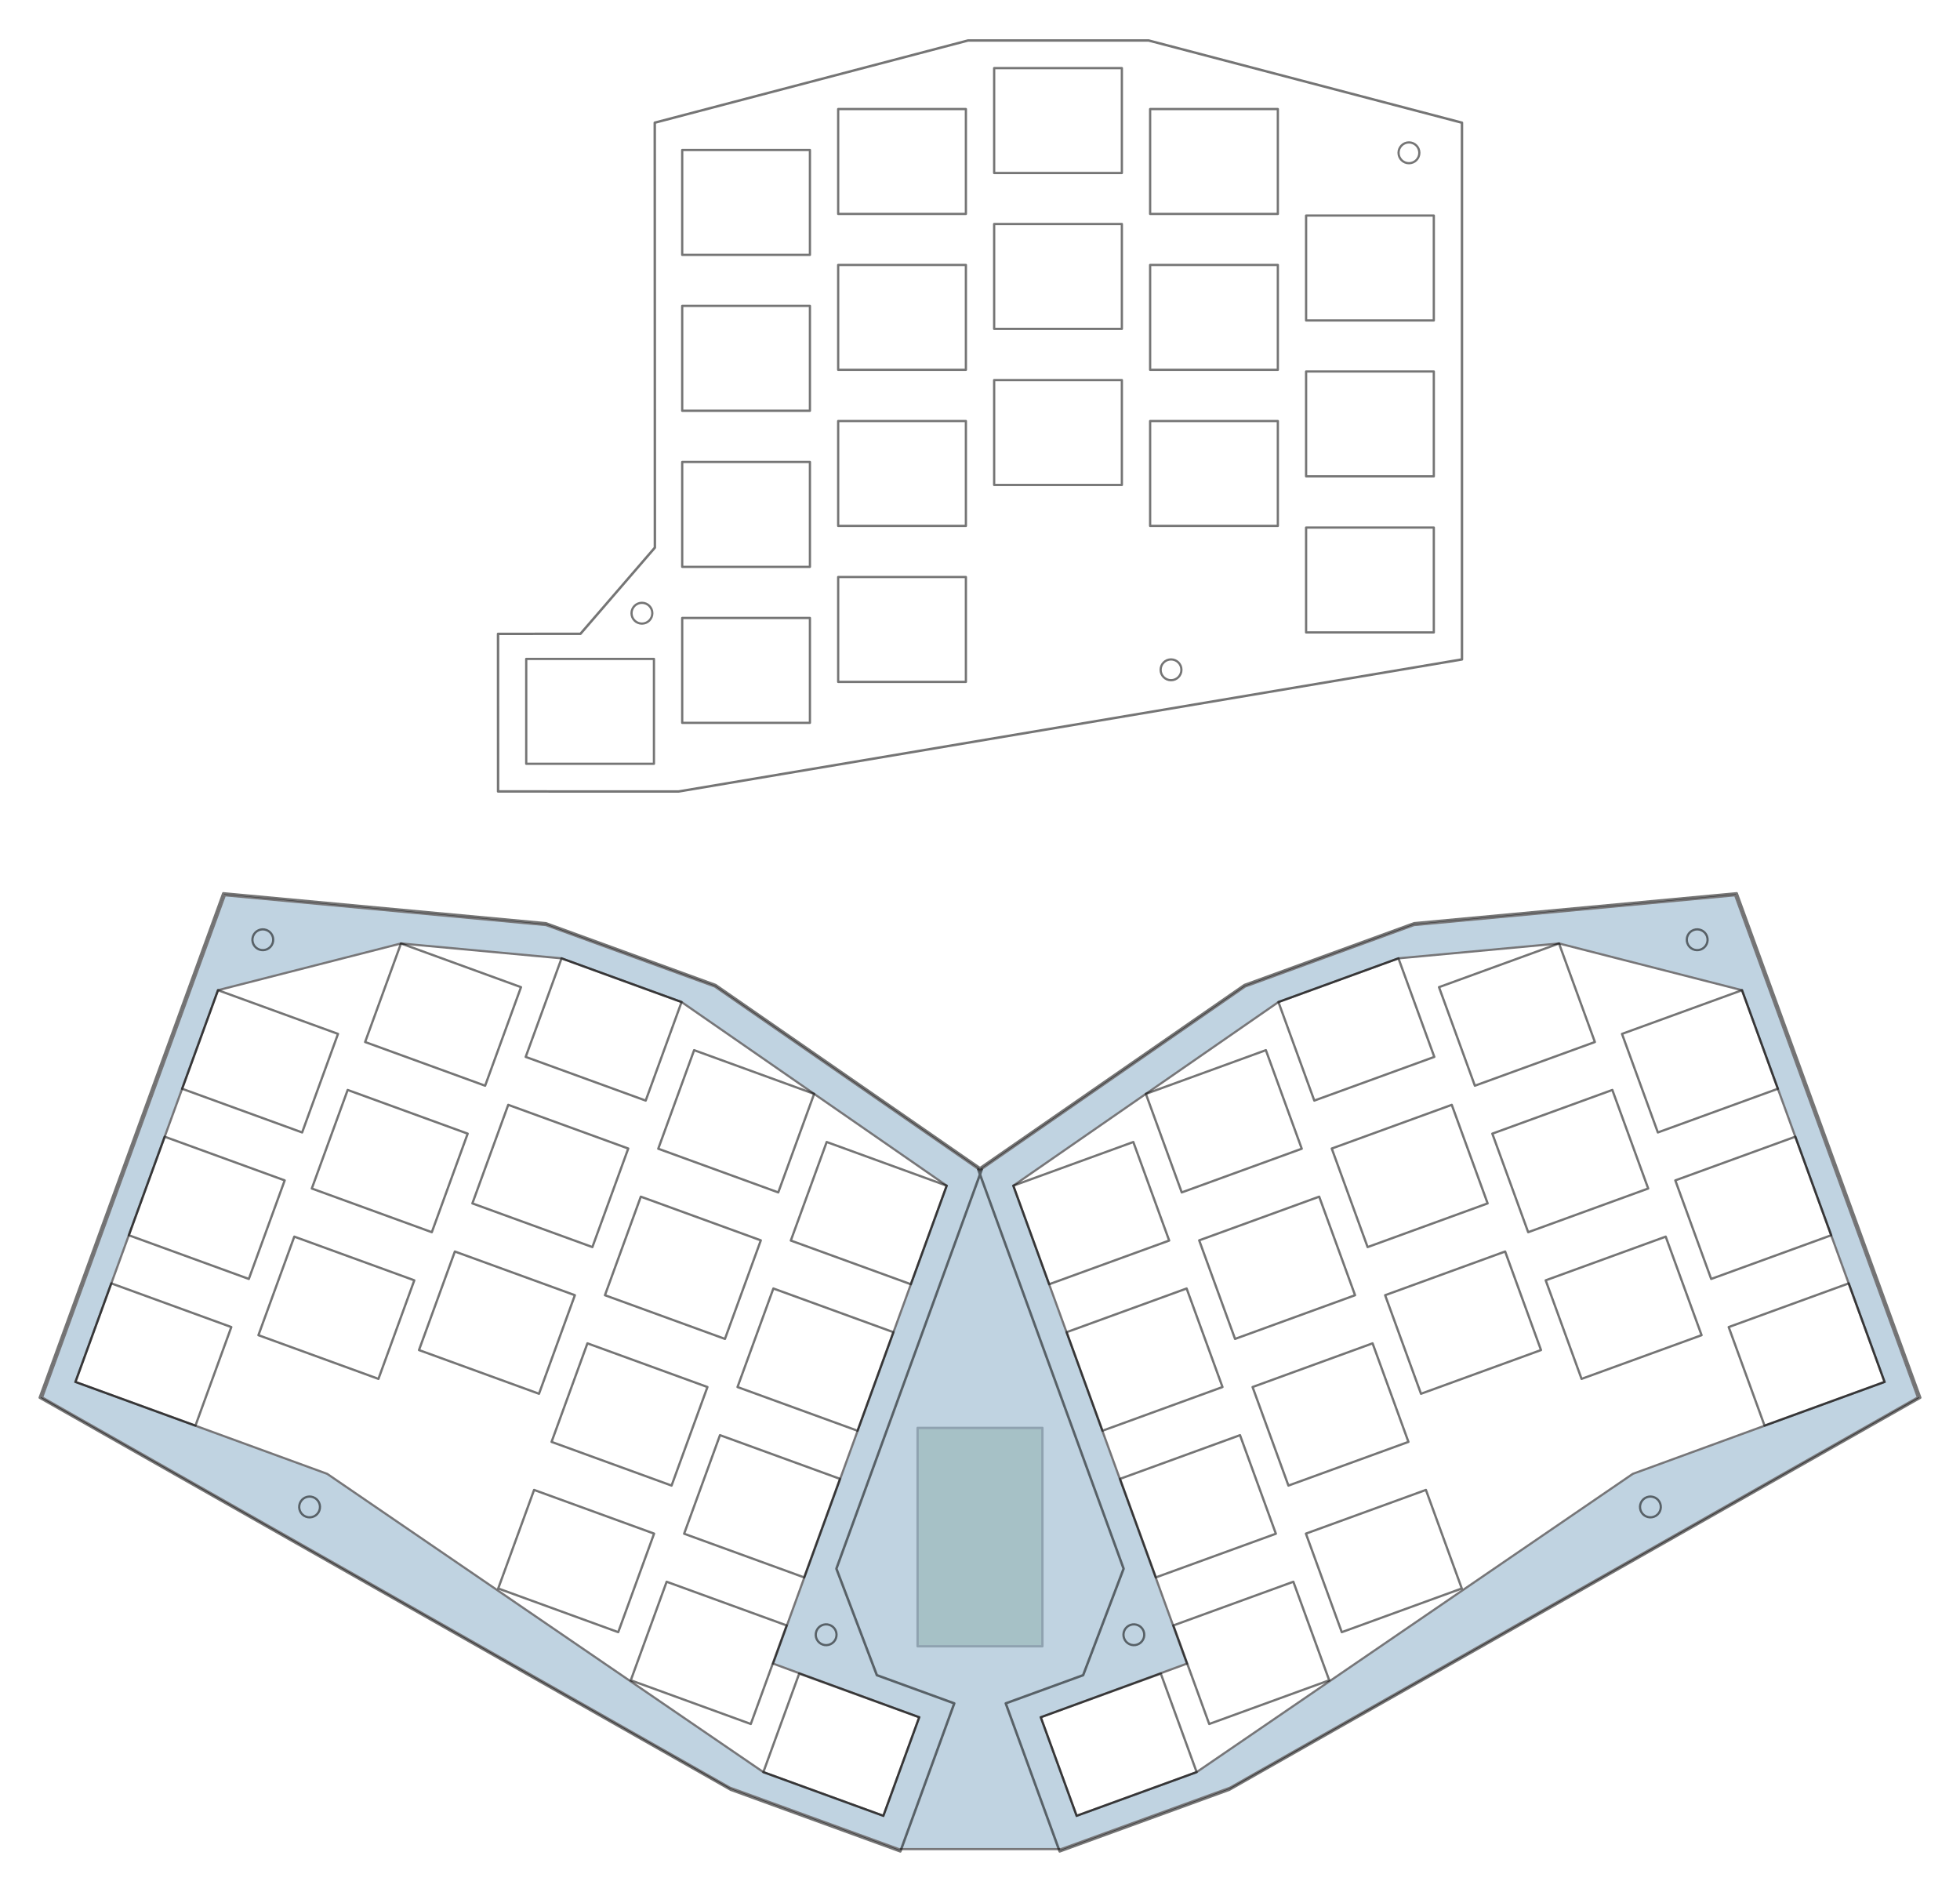
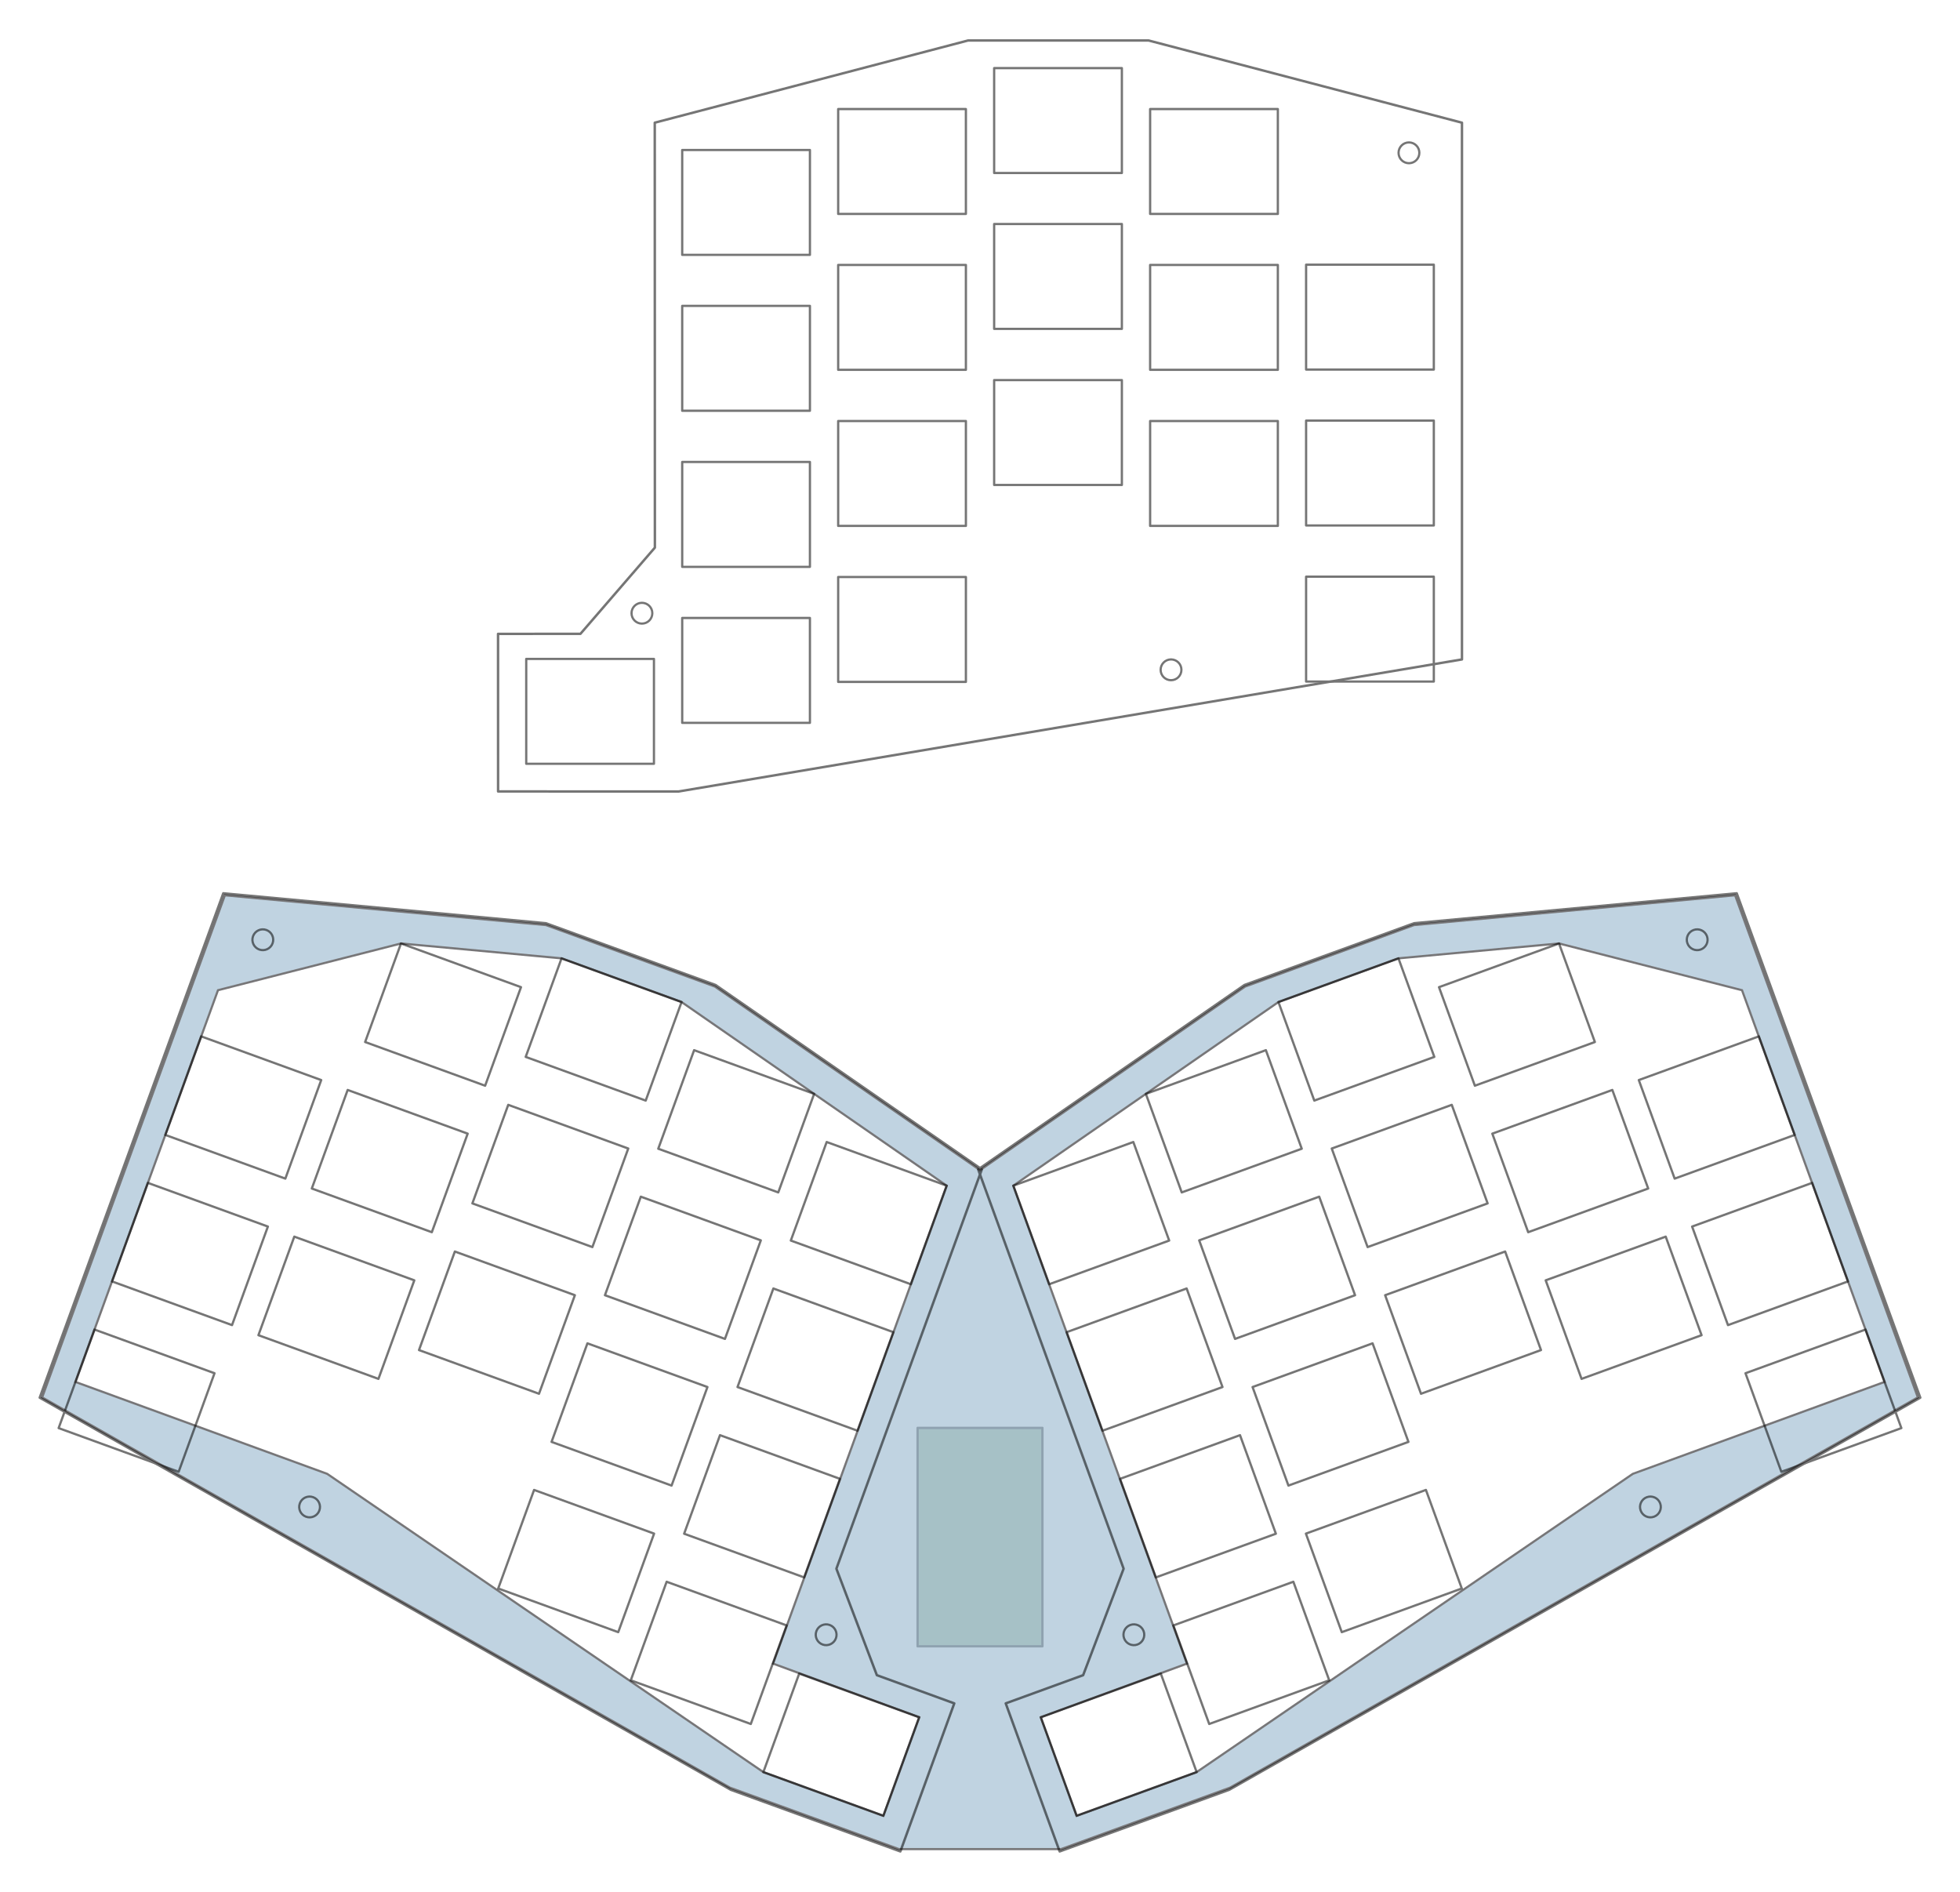
- <svg xmlns="http://www.w3.org/2000/svg" xmlns:xlink="http://www.w3.org/1999/xlink" id="svg2944" version="1.1" viewBox="0 0 239.387 230.967" height="230.967mm" width="239.387mm">
+ <svg xmlns="http://www.w3.org/2000/svg" xmlns:xlink="http://www.w3.org/1999/xlink" width="239.387mm" height="230.967mm" viewBox="0 0 239.387 230.967" version="1.1" id="svg2944">
  <defs id="defs2938" />
-   <g style="display:none;opacity:0.644" id="g2153">
-     <rect y="158.951" x="110.694" height="48" width="18" id="rect2149" style="fill:#74a16f;fill-opacity:1;stroke:#000000;stroke-width:0.421;stroke-linejoin:round;stroke-opacity:1;stop-color:#000000" />
+   <g id="g2153" style="display:none;opacity:0.644">
+     <rect style="fill:#74a16f;fill-opacity:1;stroke:#000000;stroke-width:0.421;stroke-linejoin:round;stroke-opacity:1;stop-color:#000000" id="rect2149" width="18" height="48" x="110.694" y="158.951" />
  </g>
-   <g id="layer2" style="display:inline;opacity:0.644">
-     <rect y="174.378" x="112.074" height="26.67" width="15.24" id="rect1250-2" style="opacity:0.644;fill:#74a16f;fill-opacity:1;stroke:#000000;stroke-width:0.289;stroke-linejoin:round;stroke-opacity:1;stop-color:#000000" />
+   <g style="display:inline;opacity:0.644" id="layer2">
+     <rect style="opacity:0.644;fill:#74a16f;fill-opacity:1;stroke:#000000;stroke-width:0.289;stroke-linejoin:round;stroke-opacity:1;stop-color:#000000" id="rect1250-2" width="15.24" height="26.67" x="112.074" y="174.378" />
  </g>
-   <g style="display:inline;opacity:0.538" id="layer3">
-     <path id="path3627" style="opacity:1;fill:#89aec8;fill-opacity:1;stroke:#010004;stroke-width:1px;stroke-linecap:butt;stroke-linejoin:miter;stroke-opacity:1;stop-opacity:1" d="m 103.811,413.236 -84.348,231.746 317.541,180.158 77.941,28.344 h 74.879 L 567.766,825.141 885.309,644.982 800.959,413.236 652.715,426.992 574.771,455.361 452.385,540.107 330,455.361 252.057,426.992 Z m 81.291,22.236 74.121,6.867 55.402,20.164 61.193,42.385 61.195,42.383 -80.158,220.59 67.477,24.766 -16.557,45.488 L 352.375,817.949 151.035,680.277 34.822,637.85 100.629,457.045 Z m 534.566,0 84.473,21.572 65.809,180.805 -116.215,42.428 -201.338,137.672 -55.402,20.166 -16.557,-45.488 67.479,-24.766 -80.158,-220.59 61.193,-42.383 61.195,-42.385 55.4,-20.164 z" transform="scale(0.2645833)" />
+   <g id="layer3" style="display:inline;opacity:0.538">
+     <path transform="scale(0.2645833)" d="m 103.811,413.236 -84.348,231.746 317.541,180.158 77.941,28.344 h 74.879 L 567.766,825.141 885.309,644.982 800.959,413.236 652.715,426.992 574.771,455.361 452.385,540.107 330,455.361 252.057,426.992 Z m 81.291,22.236 74.121,6.867 55.402,20.164 61.193,42.385 61.195,42.383 -80.158,220.59 67.477,24.766 -16.557,45.488 L 352.375,817.949 151.035,680.277 34.822,637.85 100.629,457.045 Z m 534.566,0 84.473,21.572 65.809,180.805 -116.215,42.428 -201.338,137.672 -55.402,20.166 -16.557,-45.488 67.479,-24.766 -80.158,-220.59 61.193,-42.383 61.195,-42.385 55.4,-20.164 z" style="opacity:1;fill:#89aec8;fill-opacity:1;stroke:#010004;stroke-width:1px;stroke-linecap:butt;stroke-linejoin:miter;stroke-opacity:1;stop-opacity:1" id="path3627" />
  </g>
-   <g style="display:inline;opacity:0.542" transform="translate(2.249172,-5.700928)" id="layer1">
-     <g style="display:inline" transform="translate(61.8848,23.88)" id="g1017">
-       <g id="g2653" transform="translate(0,4.999696)">
-         <rect y="57.288" x="0.138" height="12.808" width="15.599" id="rect1798-3-1-5" style="fill:none;stroke:#000000;stroke-width:0.276;stroke-linejoin:round;stroke-miterlimit:4;stroke-dasharray:none;stroke-opacity:1" />
+   <g id="layer1" transform="translate(2.249172,-5.700928)" style="display:inline;opacity:0.542">
+     <g id="g1017" transform="translate(61.8848,23.88)" style="display:inline">
+       <g transform="translate(0,4.999696)" id="g2653">
+         <rect style="fill:none;stroke:#000000;stroke-width:0.276;stroke-linejoin:round;stroke-miterlimit:4;stroke-dasharray:none;stroke-opacity:1" id="rect1798-3-1-5" width="15.599" height="12.808" x="0.138" y="57.288" />
      </g>
-       <g transform="translate(19.05)" id="g2653-4">
-         <rect y="0.138" x="0.138" height="12.808" width="15.599" id="rect1798-0" style="fill:none;stroke:#000000;stroke-width:0.276;stroke-linejoin:round;stroke-miterlimit:4;stroke-dasharray:none;stroke-opacity:1" />
-         <rect style="fill:none;stroke:#000000;stroke-width:0.276;stroke-linejoin:round;stroke-miterlimit:4;stroke-dasharray:none;stroke-opacity:1" id="rect1798-3-6" width="15.599" height="12.808" x="0.138" y="19.176" />
-         <rect y="38.238" x="0.138" height="12.808" width="15.599" id="rect1798-3-1-53" style="fill:none;stroke:#000000;stroke-width:0.276;stroke-linejoin:round;stroke-miterlimit:4;stroke-dasharray:none;stroke-opacity:1" />
-         <rect style="fill:none;stroke:#000000;stroke-width:0.276;stroke-linejoin:round;stroke-miterlimit:4;stroke-dasharray:none;stroke-opacity:1" id="rect1798-3-1-5-8" width="15.599" height="12.808" x="0.138" y="57.288" />
+       <g id="g2653-4" transform="translate(19.05)">
+         <rect style="fill:none;stroke:#000000;stroke-width:0.276;stroke-linejoin:round;stroke-miterlimit:4;stroke-dasharray:none;stroke-opacity:1" id="rect1798-0" width="15.599" height="12.808" x="0.138" y="0.138" />
+         <rect y="19.176" x="0.138" height="12.808" width="15.599" id="rect1798-3-6" style="fill:none;stroke:#000000;stroke-width:0.276;stroke-linejoin:round;stroke-miterlimit:4;stroke-dasharray:none;stroke-opacity:1" />
+         <rect style="fill:none;stroke:#000000;stroke-width:0.276;stroke-linejoin:round;stroke-miterlimit:4;stroke-dasharray:none;stroke-opacity:1" id="rect1798-3-1-53" width="15.599" height="12.808" x="0.138" y="38.238" />
+         <rect y="57.288" x="0.138" height="12.808" width="15.599" id="rect1798-3-1-5-8" style="fill:none;stroke:#000000;stroke-width:0.276;stroke-linejoin:round;stroke-miterlimit:4;stroke-dasharray:none;stroke-opacity:1" />
      </g>
-       <g transform="translate(38.1,-5)" id="g2653-49">
-         <rect y="0.138" x="0.138" height="12.808" width="15.599" id="rect1798-1" style="fill:none;stroke:#000000;stroke-width:0.276;stroke-linejoin:round;stroke-miterlimit:4;stroke-dasharray:none;stroke-opacity:1" />
-         <rect style="fill:none;stroke:#000000;stroke-width:0.276;stroke-linejoin:round;stroke-miterlimit:4;stroke-dasharray:none;stroke-opacity:1" id="rect1798-3-5" width="15.599" height="12.808" x="0.138" y="19.176" />
-         <rect y="38.238" x="0.138" height="12.808" width="15.599" id="rect1798-3-1-9" style="fill:none;stroke:#000000;stroke-width:0.276;stroke-linejoin:round;stroke-miterlimit:4;stroke-dasharray:none;stroke-opacity:1" />
-         <rect style="fill:none;stroke:#000000;stroke-width:0.276;stroke-linejoin:round;stroke-miterlimit:4;stroke-dasharray:none;stroke-opacity:1" id="rect1798-3-1-5-83" width="15.599" height="12.808" x="0.138" y="57.288" />
+       <g id="g2653-49" transform="translate(38.1,-5)">
+         <rect style="fill:none;stroke:#000000;stroke-width:0.276;stroke-linejoin:round;stroke-miterlimit:4;stroke-dasharray:none;stroke-opacity:1" id="rect1798-1" width="15.599" height="12.808" x="0.138" y="0.138" />
+         <rect y="19.176" x="0.138" height="12.808" width="15.599" id="rect1798-3-5" style="fill:none;stroke:#000000;stroke-width:0.276;stroke-linejoin:round;stroke-miterlimit:4;stroke-dasharray:none;stroke-opacity:1" />
+         <rect style="fill:none;stroke:#000000;stroke-width:0.276;stroke-linejoin:round;stroke-miterlimit:4;stroke-dasharray:none;stroke-opacity:1" id="rect1798-3-1-9" width="15.599" height="12.808" x="0.138" y="38.238" />
+         <rect y="57.288" x="0.138" height="12.808" width="15.599" id="rect1798-3-1-5-83" style="fill:none;stroke:#000000;stroke-width:0.276;stroke-linejoin:round;stroke-miterlimit:4;stroke-dasharray:none;stroke-opacity:1" />
      </g>
-       <g transform="translate(57.15,-10)" id="g2653-1">
-         <rect y="0.138" x="0.138" height="12.808" width="15.599" id="rect1798-9" style="fill:none;stroke:#000000;stroke-width:0.276;stroke-linejoin:round;stroke-miterlimit:4;stroke-dasharray:none;stroke-opacity:1" />
-         <rect style="fill:none;stroke:#000000;stroke-width:0.276;stroke-linejoin:round;stroke-miterlimit:4;stroke-dasharray:none;stroke-opacity:1" id="rect1798-3-67" width="15.599" height="12.808" x="0.138" y="19.176" />
-         <rect y="38.238" x="0.138" height="12.808" width="15.599" id="rect1798-3-1-8" style="fill:none;stroke:#000000;stroke-width:0.276;stroke-linejoin:round;stroke-miterlimit:4;stroke-dasharray:none;stroke-opacity:1" />
+       <g id="g2653-1" transform="translate(57.15,-10)">
+         <rect style="fill:none;stroke:#000000;stroke-width:0.276;stroke-linejoin:round;stroke-miterlimit:4;stroke-dasharray:none;stroke-opacity:1" id="rect1798-9" width="15.599" height="12.808" x="0.138" y="0.138" />
+         <rect y="19.176" x="0.138" height="12.808" width="15.599" id="rect1798-3-67" style="fill:none;stroke:#000000;stroke-width:0.276;stroke-linejoin:round;stroke-miterlimit:4;stroke-dasharray:none;stroke-opacity:1" />
+         <rect style="fill:none;stroke:#000000;stroke-width:0.276;stroke-linejoin:round;stroke-miterlimit:4;stroke-dasharray:none;stroke-opacity:1" id="rect1798-3-1-8" width="15.599" height="12.808" x="0.138" y="38.238" />
      </g>
-       <g transform="translate(76.2,-5)" id="g2653-5">
-         <rect y="0.138" x="0.138" height="12.808" width="15.599" id="rect1798-5" style="fill:none;stroke:#000000;stroke-width:0.276;stroke-linejoin:round;stroke-miterlimit:4;stroke-dasharray:none;stroke-opacity:1" />
-         <rect style="fill:none;stroke:#000000;stroke-width:0.276;stroke-linejoin:round;stroke-miterlimit:4;stroke-dasharray:none;stroke-opacity:1" id="rect1798-3-61" width="15.599" height="12.808" x="0.138" y="19.176" />
-         <rect y="38.238" x="0.138" height="12.808" width="15.599" id="rect1798-3-1-59" style="fill:none;stroke:#000000;stroke-width:0.276;stroke-linejoin:round;stroke-miterlimit:4;stroke-dasharray:none;stroke-opacity:1" />
+       <g id="g2653-5" transform="translate(76.2,-5)">
+         <rect style="fill:none;stroke:#000000;stroke-width:0.276;stroke-linejoin:round;stroke-miterlimit:4;stroke-dasharray:none;stroke-opacity:1" id="rect1798-5" width="15.599" height="12.808" x="0.138" y="0.138" />
+         <rect y="19.176" x="0.138" height="12.808" width="15.599" id="rect1798-3-61" style="fill:none;stroke:#000000;stroke-width:0.276;stroke-linejoin:round;stroke-miterlimit:4;stroke-dasharray:none;stroke-opacity:1" />
+         <rect style="fill:none;stroke:#000000;stroke-width:0.276;stroke-linejoin:round;stroke-miterlimit:4;stroke-dasharray:none;stroke-opacity:1" id="rect1798-3-1-59" width="15.599" height="12.808" x="0.138" y="38.238" />
      </g>
-       <g style="display:inline" transform="translate(95.25,8.007829)" id="g2653-9">
-         <rect y="0.138" x="0.138" height="12.808" width="15.599" id="rect1798-51" style="fill:none;stroke:#000000;stroke-width:0.276;stroke-linejoin:round;stroke-miterlimit:4;stroke-dasharray:none;stroke-opacity:1" />
-         <rect style="fill:none;stroke:#000000;stroke-width:0.276;stroke-linejoin:round;stroke-miterlimit:4;stroke-dasharray:none;stroke-opacity:1" id="rect1798-3-7" width="15.599" height="12.808" x="0.138" y="19.176" />
-         <rect y="38.238" x="0.138" height="12.808" width="15.599" id="rect1798-3-1-4" style="fill:none;stroke:#000000;stroke-width:0.276;stroke-linejoin:round;stroke-miterlimit:4;stroke-dasharray:none;stroke-opacity:1" />
+       <g id="g2653-9" transform="translate(95.25,14.00793)" style="display:inline">
+         <rect style="fill:none;stroke:#000000;stroke-width:0.276;stroke-linejoin:round;stroke-miterlimit:4;stroke-dasharray:none;stroke-opacity:1" id="rect1798-51" width="15.599" height="12.808" x="0.138" y="0.138" />
+         <rect y="19.176" x="0.138" height="12.808" width="15.599" id="rect1798-3-7" style="fill:none;stroke:#000000;stroke-width:0.276;stroke-linejoin:round;stroke-miterlimit:4;stroke-dasharray:none;stroke-opacity:1" />
+         <rect style="fill:none;stroke:#000000;stroke-width:0.276;stroke-linejoin:round;stroke-miterlimit:4;stroke-dasharray:none;stroke-opacity:1" id="rect1798-3-1-4" width="15.599" height="12.808" x="0.138" y="38.238" />
      </g>
-       <path id="rect1309" style="font-variation-settings:normal;display:inline;opacity:1;vector-effect:none;fill:none;fill-opacity:1;stroke:#000000;stroke-width:0.3;stroke-linecap:butt;stroke-linejoin:round;stroke-miterlimit:4;stroke-dasharray:none;stroke-dashoffset:0;stroke-opacity:1;stop-color:#000000;stop-opacity:1" d="m 54.105,-13.236 -38.269,10.04 0.015,51.895 -9.093,10.529 -10.063,0.002 0.005,19.244 22.042,0.006 95.683,-16.129 V -3.195 L 76.15,-13.236 Z" />
-       <circle style="font-variation-settings:normal;opacity:1;vector-effect:none;fill:none;fill-opacity:1;stroke:#000000;stroke-width:0.271;stroke-linecap:butt;stroke-linejoin:round;stroke-miterlimit:4;stroke-dasharray:none;stroke-dashoffset:0;stroke-opacity:1;stop-color:#000000;stop-opacity:1" id="path1222-5" cx="107.95" cy="0.483" r="1.27" />
-       <circle r="1.27" cy="63.62" cx="78.891" id="circle884" style="font-variation-settings:normal;opacity:1;vector-effect:none;fill:none;fill-opacity:1;stroke:#000000;stroke-width:0.271;stroke-linecap:butt;stroke-linejoin:round;stroke-miterlimit:4;stroke-dasharray:none;stroke-dashoffset:0;stroke-opacity:1;stop-color:#000000;stop-opacity:1" />
-       <circle style="font-variation-settings:normal;display:inline;opacity:1;vector-effect:none;fill:none;fill-opacity:1;stroke:#000000;stroke-width:0.271;stroke-linecap:butt;stroke-linejoin:round;stroke-miterlimit:4;stroke-dasharray:none;stroke-dashoffset:0;stroke-opacity:1;stop-color:#000000;stop-opacity:1" id="circle886" cx="14.268" cy="56.708" r="1.27" />
+       <path d="m 54.105,-13.236 -38.269,10.04 0.015,51.895 -9.093,10.529 -10.063,0.002 0.005,19.244 22.042,0.006 95.683,-16.129 V -3.195 L 76.15,-13.236 Z" style="font-variation-settings:normal;display:inline;opacity:1;vector-effect:none;fill:none;fill-opacity:1;stroke:#000000;stroke-width:0.3;stroke-linecap:butt;stroke-linejoin:round;stroke-miterlimit:4;stroke-dasharray:none;stroke-dashoffset:0;stroke-opacity:1;stop-color:#000000;stop-opacity:1" id="rect1309" />
+       <circle r="1.27" cy="0.483" cx="107.95" id="path1222-5" style="font-variation-settings:normal;opacity:1;vector-effect:none;fill:none;fill-opacity:1;stroke:#000000;stroke-width:0.271;stroke-linecap:butt;stroke-linejoin:round;stroke-miterlimit:4;stroke-dasharray:none;stroke-dashoffset:0;stroke-opacity:1;stop-color:#000000;stop-opacity:1" />
+       <circle style="font-variation-settings:normal;opacity:1;vector-effect:none;fill:none;fill-opacity:1;stroke:#000000;stroke-width:0.271;stroke-linecap:butt;stroke-linejoin:round;stroke-miterlimit:4;stroke-dasharray:none;stroke-dashoffset:0;stroke-opacity:1;stop-color:#000000;stop-opacity:1" id="circle884" cx="78.891" cy="63.62" r="1.27" />
+       <circle r="1.27" cy="56.708" cx="14.268" id="circle886" style="font-variation-settings:normal;display:inline;opacity:1;vector-effect:none;fill:none;fill-opacity:1;stroke:#000000;stroke-width:0.271;stroke-linecap:butt;stroke-linejoin:round;stroke-miterlimit:4;stroke-dasharray:none;stroke-dashoffset:0;stroke-opacity:1;stop-color:#000000;stop-opacity:1" />
    </g>
-     <use style="display:inline" x="0" y="0" xlink:href="#g1017" id="use880" width="100%" height="100%" transform="rotate(-20,459.9504,-27.41205)" />
-     <use style="display:inline" x="0" y="0" xlink:href="#use880" id="use882" width="100%" height="100%" transform="matrix(-1,0,0,1,234.8892,5.4379604e-6)" />
+     <use transform="rotate(-20,459.9504,-27.41205)" height="100%" width="100%" id="use880" xlink:href="#g1017" y="0" x="0" style="display:inline" />
+     <use transform="matrix(-1,0,0,1,234.8892,5.4379604e-6)" height="100%" width="100%" id="use882" xlink:href="#use880" y="0" x="0" style="display:inline" />
  </g>
</svg>
